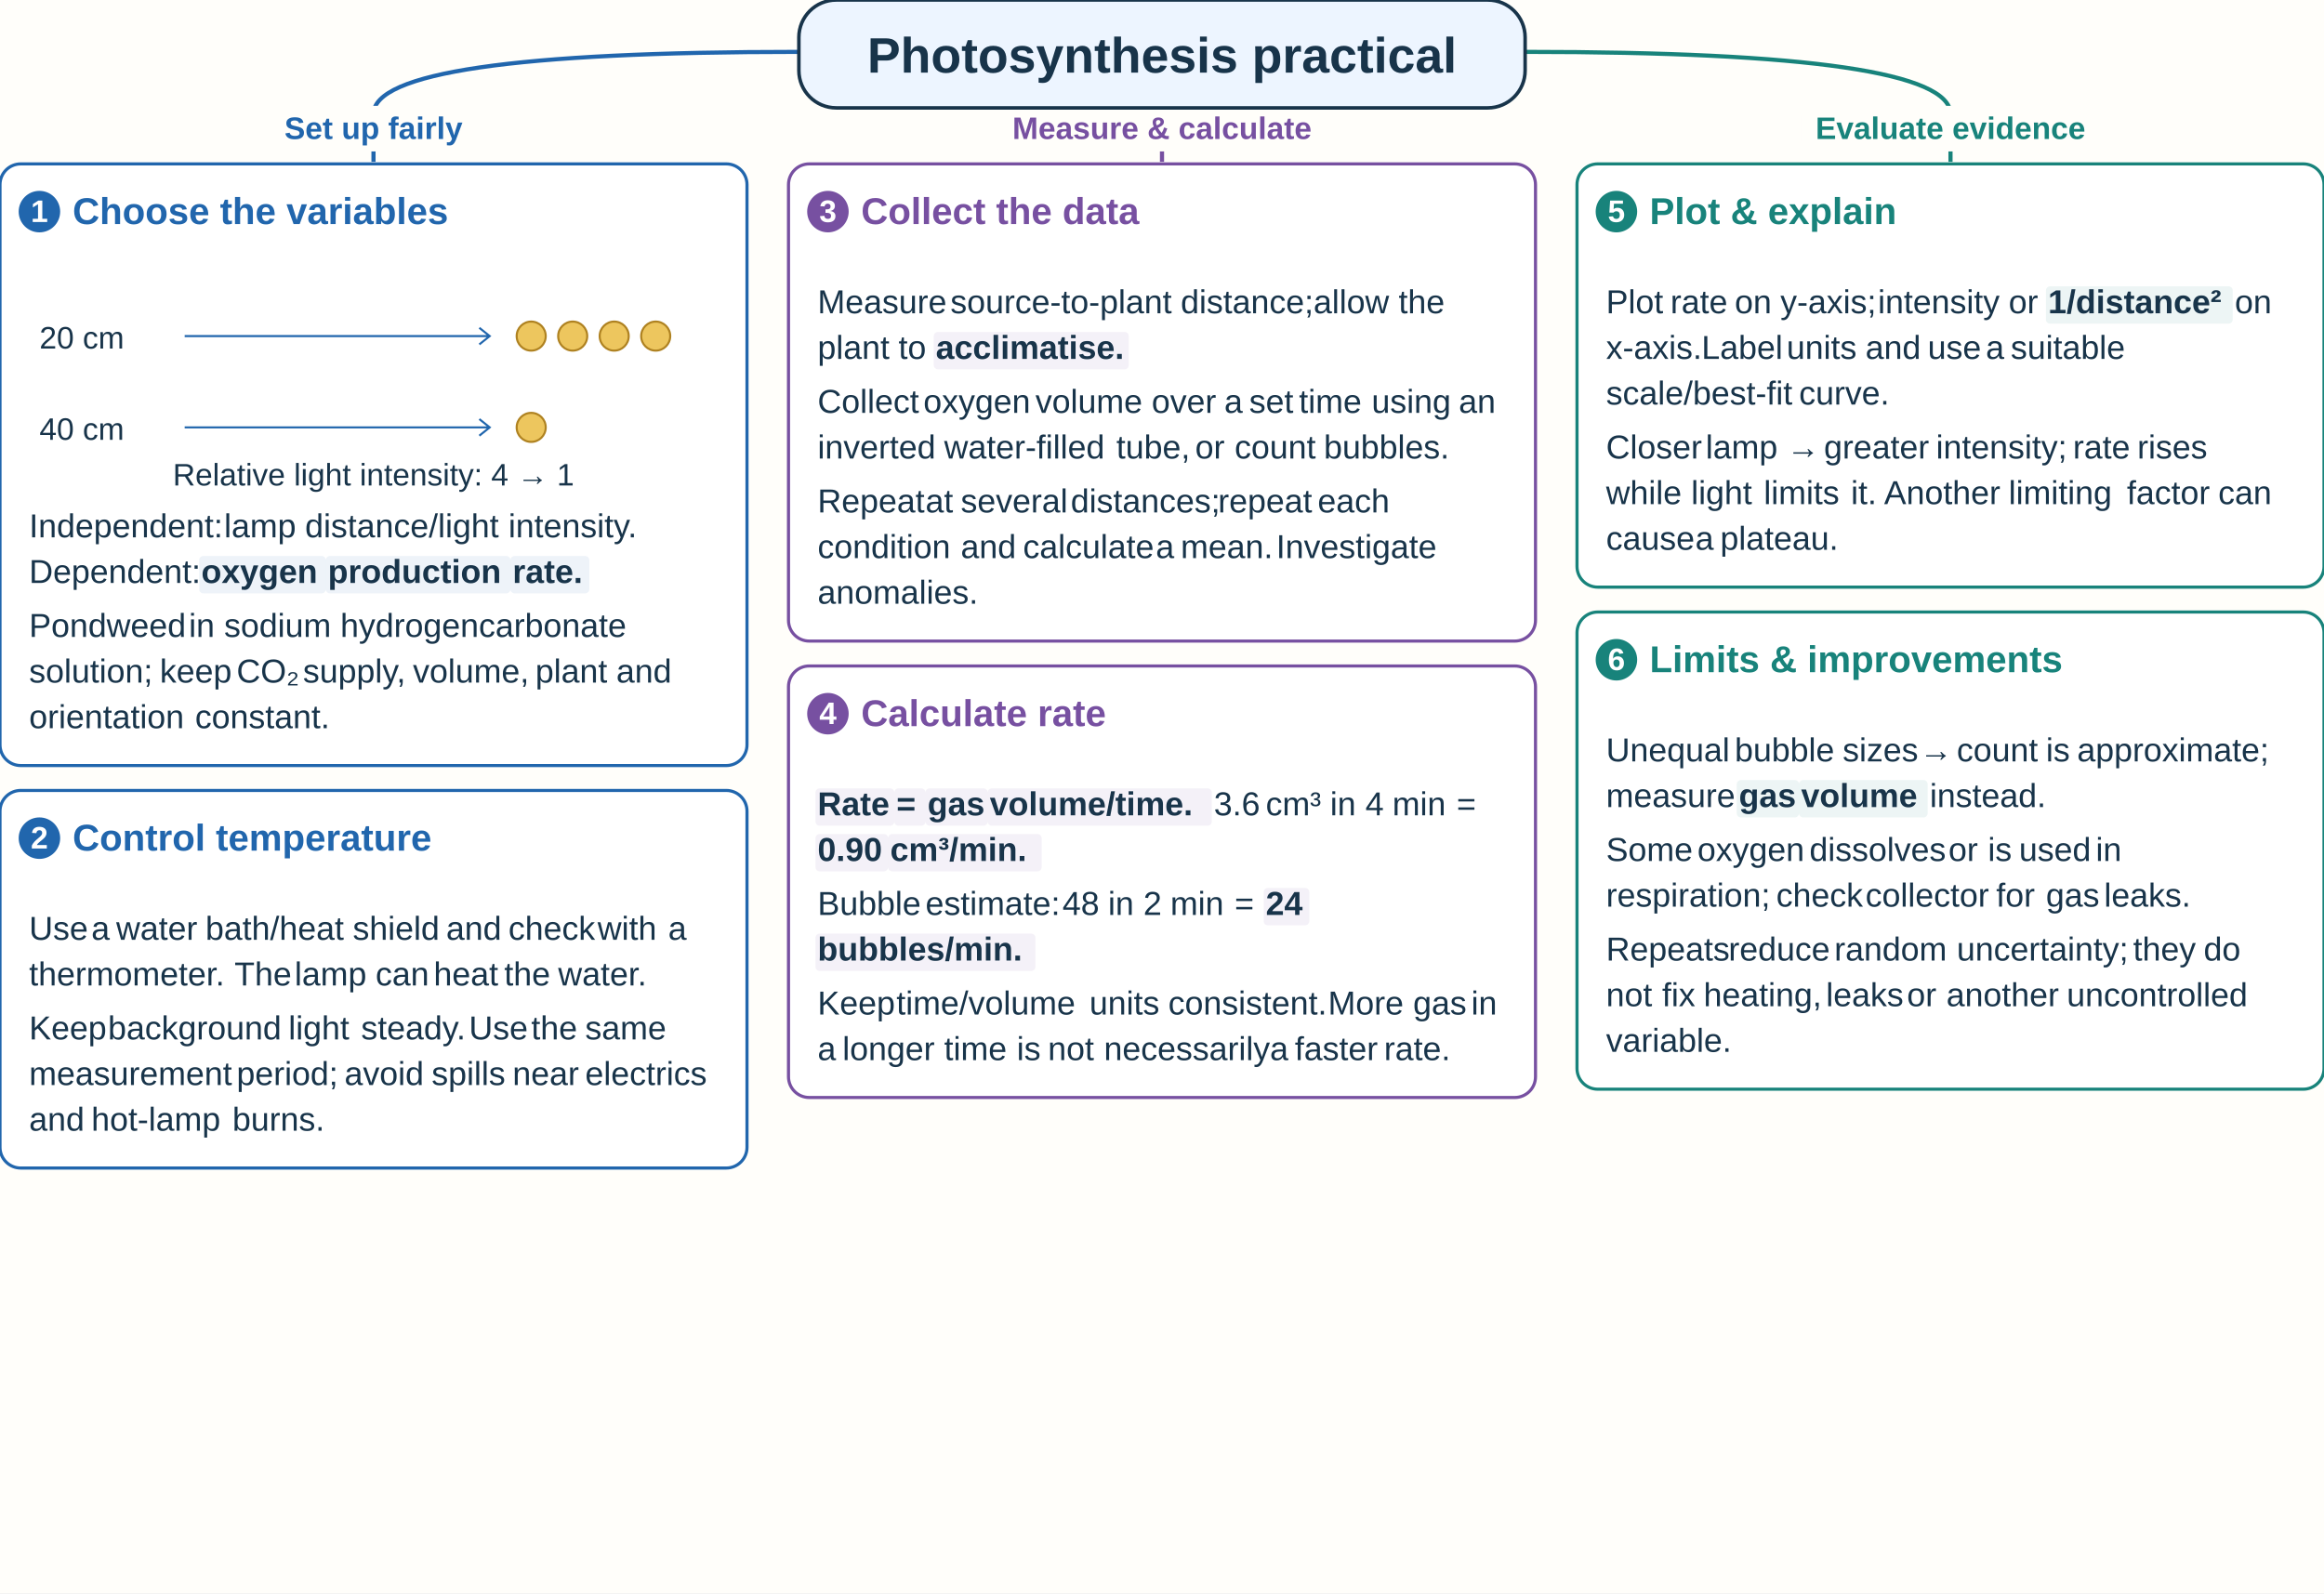
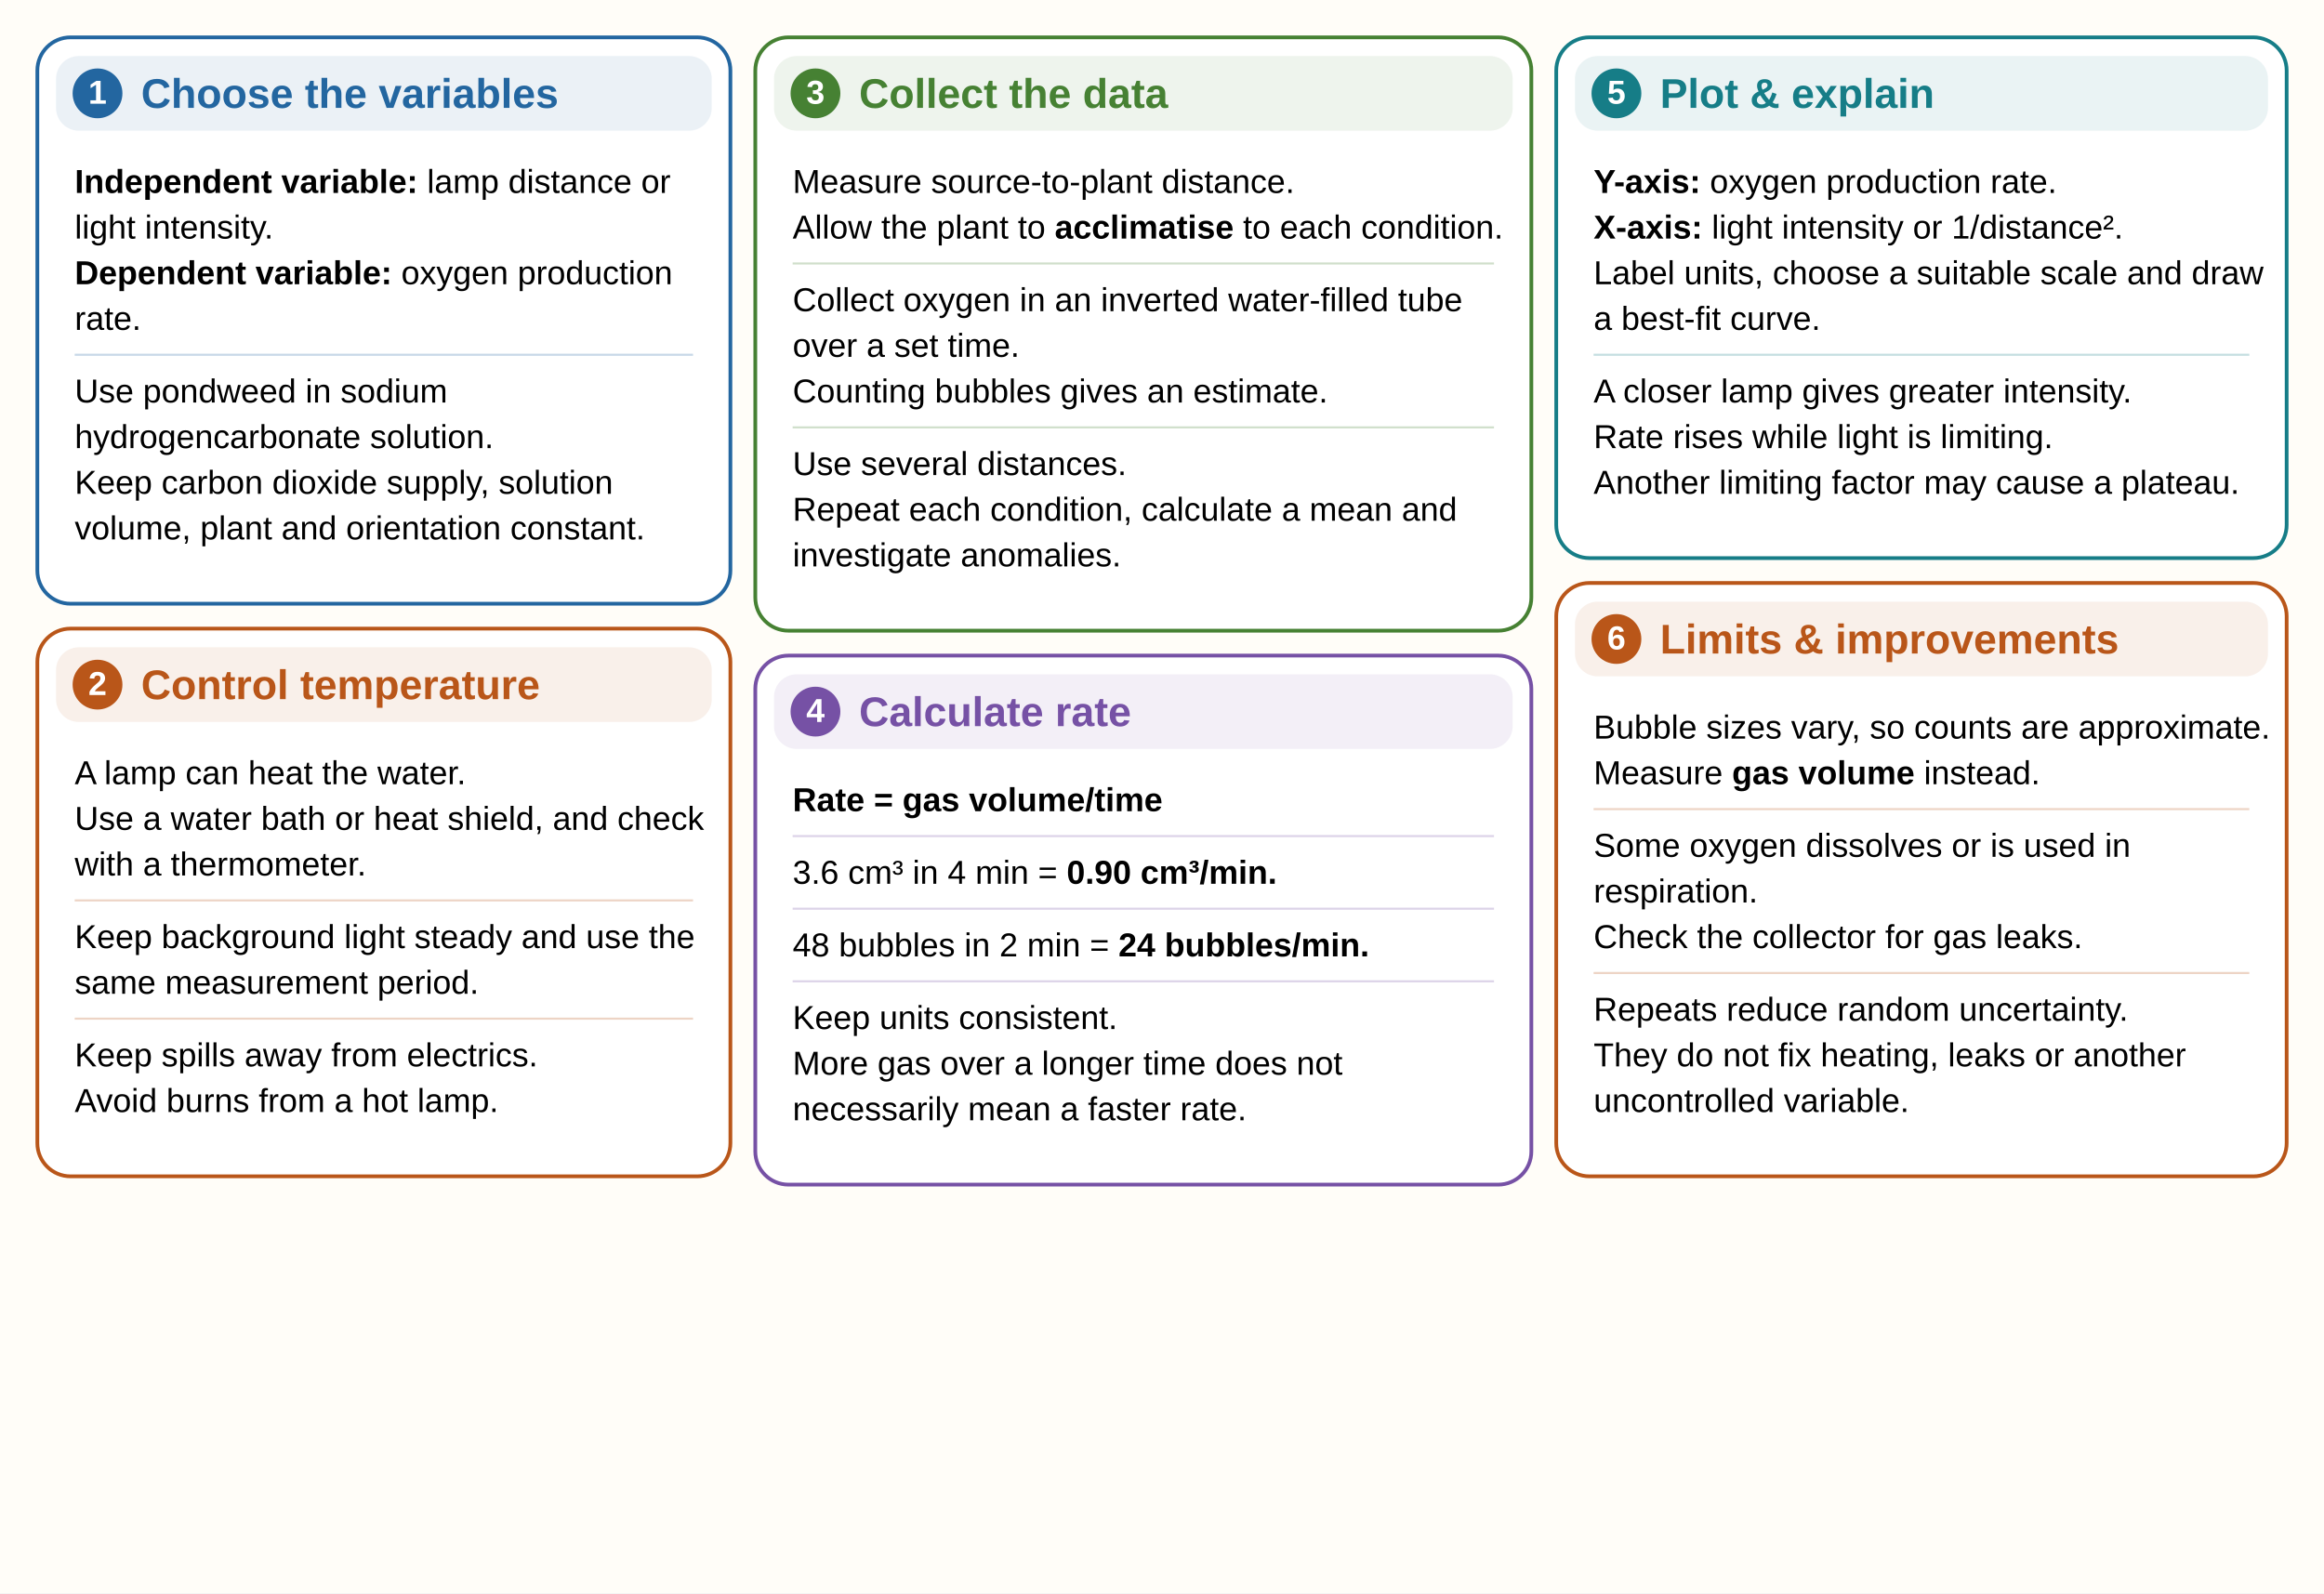
- <svg xmlns="http://www.w3.org/2000/svg" width="2400" height="1645.714" viewBox="0 0 1120 768" role="img" aria-labelledby="title description" data-print-width-mm="277" data-body-size="16">
+ <svg xmlns="http://www.w3.org/2000/svg" width="2400" height="1645.714" viewBox="0 0 1120 768" role="img" aria-labelledby="map-title map-description" data-print-width-mm="277" font-family="Segoe UI,Arial,sans-serif">
  <defs>
-     <radialGradient id="animalFill">
-       <stop stop-color="#fff5de" />
-       <stop offset="1" stop-color="#dceafd" />
-     </radialGradient>
-     <radialGradient id="nucleusFill">
-       <stop stop-color="#ddc7f4" />
-       <stop offset="1" stop-color="#9b79c2" />
-     </radialGradient>
-     <linearGradient id="leafFill" x2="0" y2="1">
-       <stop stop-color="#edf7b8" />
-       <stop offset="1" stop-color="#bfd882" />
-     </linearGradient>
+     <marker id="arrow-2366a0" viewBox="0 0 10 10" refX="9" refY="5" markerWidth="4" markerHeight="4" orient="auto-start-reverse">
+       <path d="M1 1L9 5L1 9" fill="none" stroke="#2366a0" stroke-width="2" stroke-linejoin="round" />
+     </marker>
+     <marker id="arrow-b95619" viewBox="0 0 10 10" refX="9" refY="5" markerWidth="4" markerHeight="4" orient="auto-start-reverse">
+       <path d="M1 1L9 5L1 9" fill="none" stroke="#b95619" stroke-width="2" stroke-linejoin="round" />
+     </marker>
+     <marker id="arrow-468133" viewBox="0 0 10 10" refX="9" refY="5" markerWidth="4" markerHeight="4" orient="auto-start-reverse">
+       <path d="M1 1L9 5L1 9" fill="none" stroke="#468133" stroke-width="2" stroke-linejoin="round" />
+     </marker>
+     <marker id="arrow-7651a5" viewBox="0 0 10 10" refX="9" refY="5" markerWidth="4" markerHeight="4" orient="auto-start-reverse">
+       <path d="M1 1L9 5L1 9" fill="none" stroke="#7651a5" stroke-width="2" stroke-linejoin="round" />
+     </marker>
+     <marker id="arrow-167d87" viewBox="0 0 10 10" refX="9" refY="5" markerWidth="4" markerHeight="4" orient="auto-start-reverse">
+       <path d="M1 1L9 5L1 9" fill="none" stroke="#167d87" stroke-width="2" stroke-linejoin="round" />
+     </marker>
+     <marker id="arrow-b95619" viewBox="0 0 10 10" refX="9" refY="5" markerWidth="4" markerHeight="4" orient="auto-start-reverse">
+       <path d="M1 1L9 5L1 9" fill="none" stroke="#b95619" stroke-width="2" stroke-linejoin="round" />
+     </marker>
  </defs>
-   <rect width="1120" height="768" fill="#fffefa" />
-   <g font-family="Segoe UI, Arial, sans-serif" fill="#18344a">
-     <path class="relationship-path" d="M385.0 25Q180.0 25 180.0 55V78" stroke="#2166ad" stroke-width="2" fill="none" />
-     <rect x="128.0" y="51" width="104.0" height="22" rx="5" fill="#fffefa" />
-     <text class="diagram-label" x="180.00" y="67.00" font-size="15" fill="#2166ad" font-weight="700" text-anchor="middle">Set up fairly</text>
-     <g class="map-section" id="section-1" data-source-panel="0" data-bounds="0,0,360,290" transform="translate(0 79)">
-       <rect width="360" height="290" rx="10" fill="white" stroke="#2166ad" stroke-width="1.5" />
-       <g class="section-heading">
-         <circle cx="19" cy="23" r="10" fill="#2166ad" />
-         <text class="" x="19.00" y="28.00" font-size="15" fill="white" font-weight="700" text-anchor="middle">1</text>
-         <text class="" x="35.00" y="29.00" font-size="18" fill="#2166ad" font-weight="700" text-anchor="start">Choose the variables</text>
-       </g>
-       <g class="section-body">
-         <g class="concept-illustration" transform="translate(14 59)">
-           <text class="diagram-label" x="5.00" y="30.00" font-size="15" fill="#18344a" font-weight="400" text-anchor="start">20 cm</text>
-           <circle cx="242" cy="24" r="7" fill="#edc65e" stroke="#af8221" />
-           <circle cx="262" cy="24" r="7" fill="#edc65e" stroke="#af8221" />
-           <circle cx="282" cy="24" r="7" fill="#edc65e" stroke="#af8221" />
-           <circle cx="302" cy="24" r="7" fill="#edc65e" stroke="#af8221" />
-           <path d="M75 24H222m-5-4 5 4-5 4" fill="none" stroke="#2166ad" />
-           <text class="diagram-label" x="5.00" y="74.00" font-size="15" fill="#18344a" font-weight="400" text-anchor="start">40 cm</text>
-           <circle cx="242" cy="68" r="7" fill="#edc65e" stroke="#af8221" />
-           <path d="M75 68H222m-5-4 5 4-5 4" fill="none" stroke="#2166ad" />
-           <text class="diagram-label" x="166.00" y="96.00" font-size="15" fill="#18344a" font-weight="400" text-anchor="middle">Relative light intensity: 4 → 1</text>
-         </g>
-         <text class="body-text" x="14.00" y="180.00" font-size="16" fill="#18344a" font-weight="400" text-anchor="start">Independent:</text>
-         <text class="body-text" x="108.00" y="180.00" font-size="16" fill="#18344a" font-weight="400" text-anchor="start">lamp</text>
-         <text class="body-text" x="147.00" y="180.00" font-size="16" fill="#18344a" font-weight="400" text-anchor="start">distance/light</text>
-         <text class="body-text" x="245.00" y="180.00" font-size="16" fill="#18344a" font-weight="400" text-anchor="start">intensity.</text>
-         <text class="body-text" x="14.00" y="202.00" font-size="16" fill="#18344a" font-weight="400" text-anchor="start">Dependent:</text>
-         <rect x="96.00" y="189.00" width="61.00" height="18" rx="2" fill="#2166ad" opacity=".08" />
-         <text class="body-text" x="97.00" y="202.00" font-size="16" fill="#18344a" font-weight="700" text-anchor="start">oxygen</text>
-         <rect x="157.00" y="189.00" width="89.00" height="18" rx="2" fill="#2166ad" opacity=".08" />
-         <text class="body-text" x="158.00" y="202.00" font-size="16" fill="#18344a" font-weight="700" text-anchor="start">production</text>
-         <rect x="246.00" y="189.00" width="38.00" height="18" rx="2" fill="#2166ad" opacity=".08" />
-         <text class="body-text" x="247.00" y="202.00" font-size="16" fill="#18344a" font-weight="700" text-anchor="start">rate.</text>
-         <text class="body-text" x="14.00" y="228.00" font-size="16" fill="#18344a" font-weight="400" text-anchor="start">Pondweed</text>
-         <text class="body-text" x="91.00" y="228.00" font-size="16" fill="#18344a" font-weight="400" text-anchor="start">in</text>
-         <text class="body-text" x="108.00" y="228.00" font-size="16" fill="#18344a" font-weight="400" text-anchor="start">sodium</text>
-         <text class="body-text" x="164.00" y="228.00" font-size="16" fill="#18344a" font-weight="400" text-anchor="start">hydrogencarbonate</text>
-         <text class="body-text" x="14.00" y="250.00" font-size="16" fill="#18344a" font-weight="400" text-anchor="start">solution;</text>
-         <text class="body-text" x="77.00" y="250.00" font-size="16" fill="#18344a" font-weight="400" text-anchor="start">keep</text>
-         <text class="body-text" x="114.00" y="250.00" font-size="16" fill="#18344a" font-weight="400" text-anchor="start">CO₂</text>
-         <text class="body-text" x="146.00" y="250.00" font-size="16" fill="#18344a" font-weight="400" text-anchor="start">supply,</text>
-         <text class="body-text" x="198.98" y="250.00" font-size="16" fill="#18344a" font-weight="400" text-anchor="start">volume,</text>
-         <text class="body-text" x="257.98" y="250.00" font-size="16" fill="#18344a" font-weight="400" text-anchor="start">plant</text>
-         <text class="body-text" x="296.98" y="250.00" font-size="16" fill="#18344a" font-weight="400" text-anchor="start">and</text>
-         <text class="body-text" x="14.00" y="272.00" font-size="16" fill="#18344a" font-weight="400" text-anchor="start">orientation</text>
-         <text class="body-text" x="94.00" y="272.00" font-size="16" fill="#18344a" font-weight="400" text-anchor="start">constant.</text>
-       </g>
+   <rect width="1120" height="768" fill="#fffdf8" />
+   <g class="map-section" id="section-1" data-source-panel="0" data-bounds="0,0,334,273" transform="translate(18 18)">
+     <rect width="334" height="273" rx="16" fill="white" stroke="#2366a0" stroke-width="1.8" />
+     <g class="section-heading">
+       <rect x="9" y="9" width="316" height="36" rx="11" fill="#2366a0" opacity=".09" />
+       <circle cx="29" cy="27" r="12" fill="#2366a0" />
+       <text class="diagram-label" x="29" y="32" font-size="16" fill="white" font-weight="700" text-anchor="middle">1</text>
+       <text class="panel-title" x="50" y="34" font-size="20" fill="#2366a0" font-weight="700" text-anchor="start">Choose the variables</text>
    </g>
-     <g class="map-section" id="section-2" data-source-panel="1" data-bounds="0,0,360,182" transform="translate(0 381)">
-       <rect width="360" height="182" rx="10" fill="white" stroke="#2166ad" stroke-width="1.5" />
-       <g class="section-heading">
-         <circle cx="19" cy="23" r="10" fill="#2166ad" />
-         <text class="" x="19.00" y="28.00" font-size="15" fill="white" font-weight="700" text-anchor="middle">2</text>
-         <text class="" x="35.00" y="29.00" font-size="18" fill="#2166ad" font-weight="700" text-anchor="start">Control temperature</text>
-       </g>
-       <g class="section-body">
-         <text class="body-text" x="14.00" y="72.00" font-size="16" fill="#18344a" font-weight="400" text-anchor="start">Use</text>
-         <text class="body-text" x="44.00" y="72.00" font-size="16" fill="#18344a" font-weight="400" text-anchor="start">a</text>
-         <text class="body-text" x="56.00" y="72.00" font-size="16" fill="#18344a" font-weight="400" text-anchor="start">water</text>
-         <text class="body-text" x="99.00" y="72.00" font-size="16" fill="#18344a" font-weight="400" text-anchor="start">bath/heat</text>
-         <text class="body-text" x="170.00" y="72.00" font-size="16" fill="#18344a" font-weight="400" text-anchor="start">shield</text>
-         <text class="body-text" x="215.00" y="72.00" font-size="16" fill="#18344a" font-weight="400" text-anchor="start">and</text>
-         <text class="body-text" x="245.00" y="72.00" font-size="16" fill="#18344a" font-weight="400" text-anchor="start">check</text>
-         <text class="body-text" x="288.00" y="72.00" font-size="16" fill="#18344a" font-weight="400" text-anchor="start">with</text>
-         <text class="body-text" x="322.00" y="72.00" font-size="16" fill="#18344a" font-weight="400" text-anchor="start">a</text>
-         <text class="body-text" x="14.00" y="94.00" font-size="16" fill="#18344a" font-weight="400" text-anchor="start">thermometer.</text>
-         <text class="body-text" x="112.98" y="94.00" font-size="16" fill="#18344a" font-weight="400" text-anchor="start">The</text>
-         <text class="body-text" x="141.98" y="94.00" font-size="16" fill="#18344a" font-weight="400" text-anchor="start">lamp</text>
-         <text class="body-text" x="180.98" y="94.00" font-size="16" fill="#18344a" font-weight="400" text-anchor="start">can</text>
-         <text class="body-text" x="208.98" y="94.00" font-size="16" fill="#18344a" font-weight="400" text-anchor="start">heat</text>
-         <text class="body-text" x="242.98" y="94.00" font-size="16" fill="#18344a" font-weight="400" text-anchor="start">the</text>
-         <text class="body-text" x="268.98" y="94.00" font-size="16" fill="#18344a" font-weight="400" text-anchor="start">water.</text>
-         <text class="body-text" x="14.00" y="120.00" font-size="16" fill="#18344a" font-weight="400" text-anchor="start">Keep</text>
-         <text class="body-text" x="52.00" y="120.00" font-size="16" fill="#18344a" font-weight="400" text-anchor="start">background</text>
-         <text class="body-text" x="139.00" y="120.00" font-size="16" fill="#18344a" font-weight="400" text-anchor="start">light</text>
-         <text class="body-text" x="174.00" y="120.00" font-size="16" fill="#18344a" font-weight="400" text-anchor="start">steady.</text>
-         <text class="body-text" x="225.98" y="120.00" font-size="16" fill="#18344a" font-weight="400" text-anchor="start">Use</text>
-         <text class="body-text" x="255.98" y="120.00" font-size="16" fill="#18344a" font-weight="400" text-anchor="start">the</text>
-         <text class="body-text" x="281.98" y="120.00" font-size="16" fill="#18344a" font-weight="400" text-anchor="start">same</text>
-         <text class="body-text" x="14.00" y="142.00" font-size="16" fill="#18344a" font-weight="400" text-anchor="start">measurement</text>
-         <text class="body-text" x="114.00" y="142.00" font-size="16" fill="#18344a" font-weight="400" text-anchor="start">period;</text>
-         <text class="body-text" x="166.00" y="142.00" font-size="16" fill="#18344a" font-weight="400" text-anchor="start">avoid</text>
-         <text class="body-text" x="208.00" y="142.00" font-size="16" fill="#18344a" font-weight="400" text-anchor="start">spills</text>
-         <text class="body-text" x="247.00" y="142.00" font-size="16" fill="#18344a" font-weight="400" text-anchor="start">near</text>
-         <text class="body-text" x="282.00" y="142.00" font-size="16" fill="#18344a" font-weight="400" text-anchor="start">electrics</text>
-         <text class="body-text" x="14.00" y="164.00" font-size="16" fill="#18344a" font-weight="400" text-anchor="start">and</text>
-         <text class="body-text" x="44.00" y="164.00" font-size="16" fill="#18344a" font-weight="400" text-anchor="start">hot-lamp</text>
-         <text class="body-text" x="111.98" y="164.00" font-size="16" fill="#18344a" font-weight="400" text-anchor="start">burns.</text>
-       </g>
+     <g class="section-body">
+       <text class="body-text" x="18" y="75" font-size="16" fill="#000000" font-weight="400" text-anchor="start">
+         <tspan font-weight="700">Independent</tspan>
+         <tspan font-weight="700">variable:</tspan> lamp distance or</text>
+       <text class="body-text" x="18" y="97" font-size="16" fill="#000000" font-weight="400" text-anchor="start">light intensity.</text>
+       <text class="body-text" x="18" y="119" font-size="16" fill="#000000" font-weight="400" text-anchor="start">
+         <tspan font-weight="700">Dependent</tspan>
+         <tspan font-weight="700">variable:</tspan> oxygen production</text>
+       <text class="body-text" x="18" y="141" font-size="16" fill="#000000" font-weight="400" text-anchor="start">rate.</text>
+       <path class="section-divider" d="M18 153H316" stroke="#2366a0" stroke-opacity=".25" stroke-width="1" fill="none" />
+       <text class="body-text" x="18" y="176" font-size="16" fill="#000000" font-weight="400" text-anchor="start">Use pondweed in sodium</text>
+       <text class="body-text" x="18" y="198" font-size="16" fill="#000000" font-weight="400" text-anchor="start">hydrogencarbonate solution.</text>
+       <text class="body-text" x="18" y="220" font-size="16" fill="#000000" font-weight="400" text-anchor="start">Keep carbon dioxide supply, solution</text>
+       <text class="body-text" x="18" y="242" font-size="16" fill="#000000" font-weight="400" text-anchor="start">volume, plant and orientation constant.</text>
    </g>
-     <path class="relationship-path" d="M560 52Q560.0 55 560.0 55V78" stroke="#7750a1" stroke-width="2" fill="none" />
-     <rect x="479.0" y="51" width="162.0" height="22" rx="5" fill="#fffefa" />
-     <text class="diagram-label" x="560.00" y="67.00" font-size="15" fill="#7750a1" font-weight="700" text-anchor="middle">Measure &amp; calculate</text>
-     <g class="map-section" id="section-3" data-source-panel="2" data-bounds="0,0,360,230" transform="translate(380 79)">
-       <rect width="360" height="230" rx="10" fill="white" stroke="#7750a1" stroke-width="1.5" />
-       <g class="section-heading">
-         <circle cx="19" cy="23" r="10" fill="#7750a1" />
-         <text class="" x="19.00" y="28.00" font-size="15" fill="white" font-weight="700" text-anchor="middle">3</text>
-         <text class="" x="35.00" y="29.00" font-size="18" fill="#7750a1" font-weight="700" text-anchor="start">Collect the data</text>
-       </g>
-       <g class="section-body">
-         <text class="body-text" x="14.00" y="72.00" font-size="16" fill="#18344a" font-weight="400" text-anchor="start">Measure</text>
-         <text class="body-text" x="78.00" y="72.00" font-size="16" fill="#18344a" font-weight="400" text-anchor="start">source-to-plant</text>
-         <text class="body-text" x="189.00" y="72.00" font-size="16" fill="#18344a" font-weight="400" text-anchor="start">distance;</text>
-         <text class="body-text" x="253.00" y="72.00" font-size="16" fill="#18344a" font-weight="400" text-anchor="start">allow</text>
-         <text class="body-text" x="294.00" y="72.00" font-size="16" fill="#18344a" font-weight="400" text-anchor="start">the</text>
-         <text class="body-text" x="14.00" y="94.00" font-size="16" fill="#18344a" font-weight="400" text-anchor="start">plant</text>
-         <text class="body-text" x="53.00" y="94.00" font-size="16" fill="#18344a" font-weight="400" text-anchor="start">to</text>
-         <rect x="70.00" y="81.00" width="94.00" height="18" rx="2" fill="#7750a1" opacity=".08" />
-         <text class="body-text" x="71.00" y="94.00" font-size="16" fill="#18344a" font-weight="700" text-anchor="start">acclimatise.</text>
-         <text class="body-text" x="14.00" y="120.00" font-size="16" fill="#18344a" font-weight="400" text-anchor="start">Collect</text>
-         <text class="body-text" x="65.00" y="120.00" font-size="16" fill="#18344a" font-weight="400" text-anchor="start">oxygen</text>
-         <text class="body-text" x="119.00" y="120.00" font-size="16" fill="#18344a" font-weight="400" text-anchor="start">volume</text>
-         <text class="body-text" x="175.00" y="120.00" font-size="16" fill="#18344a" font-weight="400" text-anchor="start">over</text>
-         <text class="body-text" x="210.00" y="120.00" font-size="16" fill="#18344a" font-weight="400" text-anchor="start">a</text>
-         <text class="body-text" x="222.00" y="120.00" font-size="16" fill="#18344a" font-weight="400" text-anchor="start">set</text>
-         <text class="body-text" x="246.00" y="120.00" font-size="16" fill="#18344a" font-weight="400" text-anchor="start">time</text>
-         <text class="body-text" x="281.00" y="120.00" font-size="16" fill="#18344a" font-weight="400" text-anchor="start">using</text>
-         <text class="body-text" x="323.00" y="120.00" font-size="16" fill="#18344a" font-weight="400" text-anchor="start">an</text>
-         <text class="body-text" x="14.00" y="142.00" font-size="16" fill="#18344a" font-weight="400" text-anchor="start">inverted</text>
-         <text class="body-text" x="75.00" y="142.00" font-size="16" fill="#18344a" font-weight="400" text-anchor="start">water-filled</text>
-         <text class="body-text" x="157.98" y="142.00" font-size="16" fill="#18344a" font-weight="400" text-anchor="start">tube,</text>
-         <text class="body-text" x="195.98" y="142.00" font-size="16" fill="#18344a" font-weight="400" text-anchor="start">or</text>
-         <text class="body-text" x="214.98" y="142.00" font-size="16" fill="#18344a" font-weight="400" text-anchor="start">count</text>
-         <text class="body-text" x="257.98" y="142.00" font-size="16" fill="#18344a" font-weight="400" text-anchor="start">bubbles.</text>
-         <text class="body-text" x="14.00" y="168.00" font-size="16" fill="#18344a" font-weight="400" text-anchor="start">Repeat</text>
-         <text class="body-text" x="66.00" y="168.00" font-size="16" fill="#18344a" font-weight="400" text-anchor="start">at</text>
-         <text class="body-text" x="83.00" y="168.00" font-size="16" fill="#18344a" font-weight="400" text-anchor="start">several</text>
-         <text class="body-text" x="136.00" y="168.00" font-size="16" fill="#18344a" font-weight="400" text-anchor="start">distances;</text>
-         <text class="body-text" x="207.00" y="168.00" font-size="16" fill="#18344a" font-weight="400" text-anchor="start">repeat</text>
-         <text class="body-text" x="255.00" y="168.00" font-size="16" fill="#18344a" font-weight="400" text-anchor="start">each</text>
-         <text class="body-text" x="14.00" y="190.00" font-size="16" fill="#18344a" font-weight="400" text-anchor="start">condition</text>
-         <text class="body-text" x="83.00" y="190.00" font-size="16" fill="#18344a" font-weight="400" text-anchor="start">and</text>
-         <text class="body-text" x="113.00" y="190.00" font-size="16" fill="#18344a" font-weight="400" text-anchor="start">calculate</text>
-         <text class="body-text" x="177.00" y="190.00" font-size="16" fill="#18344a" font-weight="400" text-anchor="start">a</text>
-         <text class="body-text" x="189.00" y="190.00" font-size="16" fill="#18344a" font-weight="400" text-anchor="start">mean.</text>
-         <text class="body-text" x="235.00" y="190.00" font-size="16" fill="#18344a" font-weight="400" text-anchor="start">Investigate</text>
-         <text class="body-text" x="14.00" y="212.00" font-size="16" fill="#18344a" font-weight="400" text-anchor="start">anomalies.</text>
-       </g>
+   </g>
+   <g class="map-section" id="section-2" data-source-panel="1" data-bounds="0,0,334,264" transform="translate(18 303)">
+     <rect width="334" height="264" rx="16" fill="white" stroke="#b95619" stroke-width="1.8" />
+     <g class="section-heading">
+       <rect x="9" y="9" width="316" height="36" rx="11" fill="#b95619" opacity=".09" />
+       <circle cx="29" cy="27" r="12" fill="#b95619" />
+       <text class="diagram-label" x="29" y="32" font-size="16" fill="white" font-weight="700" text-anchor="middle">2</text>
+       <text class="panel-title" x="50" y="34" font-size="20" fill="#b95619" font-weight="700" text-anchor="start">Control temperature</text>
    </g>
-     <g class="map-section" id="section-4" data-source-panel="3" data-bounds="0,0,360,208" transform="translate(380 321)">
-       <rect width="360" height="208" rx="10" fill="white" stroke="#7750a1" stroke-width="1.5" />
-       <g class="section-heading">
-         <circle cx="19" cy="23" r="10" fill="#7750a1" />
-         <text class="" x="19.00" y="28.00" font-size="15" fill="white" font-weight="700" text-anchor="middle">4</text>
-         <text class="" x="35.00" y="29.00" font-size="18" fill="#7750a1" font-weight="700" text-anchor="start">Calculate rate</text>
-       </g>
-       <g class="section-body">
-         <rect x="13.00" y="59.00" width="38.00" height="18" rx="2" fill="#7750a1" opacity=".08" />
-         <text class="body-text" x="14.00" y="72.00" font-size="16" fill="#18344a" font-weight="700" text-anchor="start">Rate</text>
-         <rect x="51.00" y="59.00" width="15.00" height="18" rx="2" fill="#7750a1" opacity=".08" />
-         <text class="body-text" x="52.00" y="72.00" font-size="16" fill="#18344a" font-weight="700" text-anchor="start">=</text>
-         <rect x="66.00" y="59.00" width="30.00" height="18" rx="2" fill="#7750a1" opacity=".08" />
-         <text class="body-text" x="67.00" y="72.00" font-size="16" fill="#18344a" font-weight="700" text-anchor="start">gas</text>
-         <rect x="96.00" y="59.00" width="108.00" height="18" rx="2" fill="#7750a1" opacity=".08" />
-         <text class="body-text" x="97.00" y="72.00" font-size="16" fill="#18344a" font-weight="700" text-anchor="start">volume/time.</text>
-         <text class="body-text" x="205.00" y="72.00" font-size="16" fill="#18344a" font-weight="400" text-anchor="start">3.6</text>
-         <text class="body-text" x="230.00" y="72.00" font-size="16" fill="#18344a" font-weight="400" text-anchor="start">cm³</text>
-         <text class="body-text" x="261.00" y="72.00" font-size="16" fill="#18344a" font-weight="400" text-anchor="start">in</text>
-         <text class="body-text" x="278.00" y="72.00" font-size="16" fill="#18344a" font-weight="400" text-anchor="start">4</text>
-         <text class="body-text" x="291.00" y="72.00" font-size="16" fill="#18344a" font-weight="400" text-anchor="start">min</text>
-         <text class="body-text" x="322.00" y="72.00" font-size="16" fill="#18344a" font-weight="400" text-anchor="start">=</text>
-         <rect x="13.00" y="81.00" width="35.00" height="18" rx="2" fill="#7750a1" opacity=".08" />
-         <text class="body-text" x="14.00" y="94.00" font-size="16" fill="#18344a" font-weight="700" text-anchor="start">0.90</text>
-         <rect x="48.00" y="81.00" width="74.00" height="18" rx="2" fill="#7750a1" opacity=".08" />
-         <text class="body-text" x="49.00" y="94.00" font-size="16" fill="#18344a" font-weight="700" text-anchor="start">cm³/min.</text>
-         <text class="body-text" x="14.00" y="120.00" font-size="16" fill="#18344a" font-weight="400" text-anchor="start">Bubble</text>
-         <text class="body-text" x="66.00" y="120.00" font-size="16" fill="#18344a" font-weight="400" text-anchor="start">estimate:</text>
-         <text class="body-text" x="132.00" y="120.00" font-size="16" fill="#18344a" font-weight="400" text-anchor="start">48</text>
-         <text class="body-text" x="154.00" y="120.00" font-size="16" fill="#18344a" font-weight="400" text-anchor="start">in</text>
-         <text class="body-text" x="171.00" y="120.00" font-size="16" fill="#18344a" font-weight="400" text-anchor="start">2</text>
-         <text class="body-text" x="184.00" y="120.00" font-size="16" fill="#18344a" font-weight="400" text-anchor="start">min</text>
-         <text class="body-text" x="215.00" y="120.00" font-size="16" fill="#18344a" font-weight="400" text-anchor="start">=</text>
-         <rect x="229.00" y="107.00" width="22.00" height="18" rx="2" fill="#7750a1" opacity=".08" />
-         <text class="body-text" x="230.00" y="120.00" font-size="16" fill="#18344a" font-weight="700" text-anchor="start">24</text>
-         <rect x="13.00" y="129.00" width="106.00" height="18" rx="2" fill="#7750a1" opacity=".08" />
-         <text class="body-text" x="14.00" y="142.00" font-size="16" fill="#18344a" font-weight="700" text-anchor="start">bubbles/min.</text>
-         <text class="body-text" x="14.00" y="168.00" font-size="16" fill="#18344a" font-weight="400" text-anchor="start">Keep</text>
-         <text class="body-text" x="52.00" y="168.00" font-size="16" fill="#18344a" font-weight="400" text-anchor="start">time/volume</text>
-         <text class="body-text" x="145.00" y="168.00" font-size="16" fill="#18344a" font-weight="400" text-anchor="start">units</text>
-         <text class="body-text" x="183.00" y="168.00" font-size="16" fill="#18344a" font-weight="400" text-anchor="start">consistent.</text>
-         <text class="body-text" x="260.00" y="168.00" font-size="16" fill="#18344a" font-weight="400" text-anchor="start">More</text>
-         <text class="body-text" x="301.00" y="168.00" font-size="16" fill="#18344a" font-weight="400" text-anchor="start">gas</text>
-         <text class="body-text" x="329.00" y="168.00" font-size="16" fill="#18344a" font-weight="400" text-anchor="start">in</text>
-         <text class="body-text" x="14.00" y="190.00" font-size="16" fill="#18344a" font-weight="400" text-anchor="start">a</text>
-         <text class="body-text" x="26.00" y="190.00" font-size="16" fill="#18344a" font-weight="400" text-anchor="start">longer</text>
-         <text class="body-text" x="75.00" y="190.00" font-size="16" fill="#18344a" font-weight="400" text-anchor="start">time</text>
-         <text class="body-text" x="110.00" y="190.00" font-size="16" fill="#18344a" font-weight="400" text-anchor="start">is</text>
-         <text class="body-text" x="125.00" y="190.00" font-size="16" fill="#18344a" font-weight="400" text-anchor="start">not</text>
-         <text class="body-text" x="152.00" y="190.00" font-size="16" fill="#18344a" font-weight="400" text-anchor="start">necessarily</text>
-         <text class="body-text" x="232.00" y="190.00" font-size="16" fill="#18344a" font-weight="400" text-anchor="start">a</text>
-         <text class="body-text" x="244.00" y="190.00" font-size="16" fill="#18344a" font-weight="400" text-anchor="start">faster</text>
-         <text class="body-text" x="287.00" y="190.00" font-size="16" fill="#18344a" font-weight="400" text-anchor="start">rate.</text>
-       </g>
+     <g class="section-body">
+       <text class="body-text" x="18" y="75" font-size="16" fill="#000000" font-weight="400" text-anchor="start">A lamp can heat the water.</text>
+       <text class="body-text" x="18" y="97" font-size="16" fill="#000000" font-weight="400" text-anchor="start">Use a water bath or heat shield, and check</text>
+       <text class="body-text" x="18" y="119" font-size="16" fill="#000000" font-weight="400" text-anchor="start">with a thermometer.</text>
+       <path class="section-divider" d="M18 131H316" stroke="#b95619" stroke-opacity=".25" stroke-width="1" fill="none" />
+       <text class="body-text" x="18" y="154" font-size="16" fill="#000000" font-weight="400" text-anchor="start">Keep background light steady and use the</text>
+       <text class="body-text" x="18" y="176" font-size="16" fill="#000000" font-weight="400" text-anchor="start">same measurement period.</text>
+       <path class="section-divider" d="M18 188H316" stroke="#b95619" stroke-opacity=".25" stroke-width="1" fill="none" />
+       <text class="body-text" x="18" y="211" font-size="16" fill="#000000" font-weight="400" text-anchor="start">Keep spills away from electrics.</text>
+       <text class="body-text" x="18" y="233" font-size="16" fill="#000000" font-weight="400" text-anchor="start">Avoid burns from a hot lamp.</text>
    </g>
-     <path class="relationship-path" d="M735.0 25Q940.0 25 940.0 55V78" stroke="#18837b" stroke-width="2" fill="none" />
-     <rect x="868.0" y="51" width="144.0" height="22" rx="5" fill="#fffefa" />
-     <text class="diagram-label" x="940.00" y="67.00" font-size="15" fill="#18837b" font-weight="700" text-anchor="middle">Evaluate evidence</text>
-     <g class="map-section" id="section-5" data-source-panel="4" data-bounds="0,0,360,204" transform="translate(760 79)">
-       <rect width="360" height="204" rx="10" fill="white" stroke="#18837b" stroke-width="1.5" />
-       <g class="section-heading">
-         <circle cx="19" cy="23" r="10" fill="#18837b" />
-         <text class="" x="19.00" y="28.00" font-size="15" fill="white" font-weight="700" text-anchor="middle">5</text>
-         <text class="" x="35.00" y="29.00" font-size="18" fill="#18837b" font-weight="700" text-anchor="start">Plot &amp; explain</text>
-       </g>
-       <g class="section-body">
-         <text class="body-text" x="14.00" y="72.00" font-size="16" fill="#18344a" font-weight="400" text-anchor="start">Plot</text>
-         <text class="body-text" x="45.00" y="72.00" font-size="16" fill="#18344a" font-weight="400" text-anchor="start">rate</text>
-         <text class="body-text" x="76.00" y="72.00" font-size="16" fill="#18344a" font-weight="400" text-anchor="start">on</text>
-         <text class="body-text" x="98.00" y="72.00" font-size="16" fill="#18344a" font-weight="400" text-anchor="start">y-axis;</text>
-         <text class="body-text" x="145.00" y="72.00" font-size="16" fill="#18344a" font-weight="400" text-anchor="start">intensity</text>
-         <text class="body-text" x="208.00" y="72.00" font-size="16" fill="#18344a" font-weight="400" text-anchor="start">or</text>
-         <rect x="226.00" y="59.00" width="90.00" height="18" rx="2" fill="#18837b" opacity=".08" />
-         <text class="body-text" x="227.00" y="72.00" font-size="16" fill="#18344a" font-weight="700" text-anchor="start">1/distance²</text>
-         <text class="body-text" x="317.00" y="72.00" font-size="16" fill="#18344a" font-weight="400" text-anchor="start">on</text>
-         <text class="body-text" x="14.00" y="94.00" font-size="16" fill="#18344a" font-weight="400" text-anchor="start">x-axis.</text>
-         <text class="body-text" x="60.00" y="94.00" font-size="16" fill="#18344a" font-weight="400" text-anchor="start">Label</text>
-         <text class="body-text" x="101.00" y="94.00" font-size="16" fill="#18344a" font-weight="400" text-anchor="start">units</text>
-         <text class="body-text" x="139.00" y="94.00" font-size="16" fill="#18344a" font-weight="400" text-anchor="start">and</text>
-         <text class="body-text" x="169.00" y="94.00" font-size="16" fill="#18344a" font-weight="400" text-anchor="start">use</text>
-         <text class="body-text" x="197.00" y="94.00" font-size="16" fill="#18344a" font-weight="400" text-anchor="start">a</text>
-         <text class="body-text" x="209.00" y="94.00" font-size="16" fill="#18344a" font-weight="400" text-anchor="start">suitable</text>
-         <text class="body-text" x="14.00" y="116.00" font-size="16" fill="#18344a" font-weight="400" text-anchor="start">scale/best-fit</text>
-         <text class="body-text" x="106.98" y="116.00" font-size="16" fill="#18344a" font-weight="400" text-anchor="start">curve.</text>
-         <text class="body-text" x="14.00" y="142.00" font-size="16" fill="#18344a" font-weight="400" text-anchor="start">Closer</text>
-         <text class="body-text" x="62.00" y="142.00" font-size="16" fill="#18344a" font-weight="400" text-anchor="start">lamp</text>
-         <text class="body-text" x="101.00" y="142.00" font-size="16" fill="#18344a" font-weight="400" text-anchor="start">→</text>
-         <text class="body-text" x="119.00" y="142.00" font-size="16" fill="#18344a" font-weight="400" text-anchor="start">greater</text>
-         <text class="body-text" x="173.00" y="142.00" font-size="16" fill="#18344a" font-weight="400" text-anchor="start">intensity;</text>
-         <text class="body-text" x="239.00" y="142.00" font-size="16" fill="#18344a" font-weight="400" text-anchor="start">rate</text>
-         <text class="body-text" x="270.00" y="142.00" font-size="16" fill="#18344a" font-weight="400" text-anchor="start">rises</text>
-         <text class="body-text" x="14.00" y="164.00" font-size="16" fill="#18344a" font-weight="400" text-anchor="start">while</text>
-         <text class="body-text" x="55.00" y="164.00" font-size="16" fill="#18344a" font-weight="400" text-anchor="start">light</text>
-         <text class="body-text" x="90.00" y="164.00" font-size="16" fill="#18344a" font-weight="400" text-anchor="start">limits</text>
-         <text class="body-text" x="132.00" y="164.00" font-size="16" fill="#18344a" font-weight="400" text-anchor="start">it.</text>
-         <text class="body-text" x="148.00" y="164.00" font-size="16" fill="#18344a" font-weight="400" text-anchor="start">Another</text>
-         <text class="body-text" x="208.00" y="164.00" font-size="16" fill="#18344a" font-weight="400" text-anchor="start">limiting</text>
-         <text class="body-text" x="265.00" y="164.00" font-size="16" fill="#18344a" font-weight="400" text-anchor="start">factor</text>
-         <text class="body-text" x="309.00" y="164.00" font-size="16" fill="#18344a" font-weight="400" text-anchor="start">can</text>
-         <text class="body-text" x="14.00" y="186.00" font-size="16" fill="#18344a" font-weight="400" text-anchor="start">cause</text>
-         <text class="body-text" x="57.00" y="186.00" font-size="16" fill="#18344a" font-weight="400" text-anchor="start">a</text>
-         <text class="body-text" x="69.00" y="186.00" font-size="16" fill="#18344a" font-weight="400" text-anchor="start">plateau.</text>
-       </g>
+   </g>
+   <g class="map-section" id="section-3" data-source-panel="2" data-bounds="0,0,374,286" transform="translate(364 18)">
+     <rect width="374" height="286" rx="16" fill="white" stroke="#468133" stroke-width="1.8" />
+     <g class="section-heading">
+       <rect x="9" y="9" width="356" height="36" rx="11" fill="#468133" opacity=".09" />
+       <circle cx="29" cy="27" r="12" fill="#468133" />
+       <text class="diagram-label" x="29" y="32" font-size="16" fill="white" font-weight="700" text-anchor="middle">3</text>
+       <text class="panel-title" x="50" y="34" font-size="20" fill="#468133" font-weight="700" text-anchor="start">Collect the data</text>
    </g>
-     <g class="map-section" id="section-6" data-source-panel="5" data-bounds="0,0,360,230" transform="translate(760 295)">
-       <rect width="360" height="230" rx="10" fill="white" stroke="#18837b" stroke-width="1.5" />
-       <g class="section-heading">
-         <circle cx="19" cy="23" r="10" fill="#18837b" />
-         <text class="" x="19.00" y="28.00" font-size="15" fill="white" font-weight="700" text-anchor="middle">6</text>
-         <text class="" x="35.00" y="29.00" font-size="18" fill="#18837b" font-weight="700" text-anchor="start">Limits &amp; improvements</text>
-       </g>
-       <g class="section-body">
-         <text class="body-text" x="14.00" y="72.00" font-size="16" fill="#18344a" font-weight="400" text-anchor="start">Unequal</text>
-         <text class="body-text" x="76.00" y="72.00" font-size="16" fill="#18344a" font-weight="400" text-anchor="start">bubble</text>
-         <text class="body-text" x="128.00" y="72.00" font-size="16" fill="#18344a" font-weight="400" text-anchor="start">sizes</text>
-         <text class="body-text" x="165.00" y="72.00" font-size="16" fill="#18344a" font-weight="400" text-anchor="start">→</text>
-         <text class="body-text" x="183.00" y="72.00" font-size="16" fill="#18344a" font-weight="400" text-anchor="start">count</text>
-         <text class="body-text" x="226.00" y="72.00" font-size="16" fill="#18344a" font-weight="400" text-anchor="start">is</text>
-         <text class="body-text" x="241.00" y="72.00" font-size="16" fill="#18344a" font-weight="400" text-anchor="start">approximate;</text>
-         <text class="body-text" x="14.00" y="94.00" font-size="16" fill="#18344a" font-weight="400" text-anchor="start">measure</text>
-         <rect x="77.00" y="81.00" width="30.00" height="18" rx="2" fill="#18837b" opacity=".08" />
-         <text class="body-text" x="78.00" y="94.00" font-size="16" fill="#18344a" font-weight="700" text-anchor="start">gas</text>
-         <rect x="107.00" y="81.00" width="62.00" height="18" rx="2" fill="#18837b" opacity=".08" />
-         <text class="body-text" x="108.00" y="94.00" font-size="16" fill="#18344a" font-weight="700" text-anchor="start">volume</text>
-         <text class="body-text" x="170.00" y="94.00" font-size="16" fill="#18344a" font-weight="400" text-anchor="start">instead.</text>
-         <text class="body-text" x="14.00" y="120.00" font-size="16" fill="#18344a" font-weight="400" text-anchor="start">Some</text>
-         <text class="body-text" x="58.00" y="120.00" font-size="16" fill="#18344a" font-weight="400" text-anchor="start">oxygen</text>
-         <text class="body-text" x="112.00" y="120.00" font-size="16" fill="#18344a" font-weight="400" text-anchor="start">dissolves</text>
-         <text class="body-text" x="179.00" y="120.00" font-size="16" fill="#18344a" font-weight="400" text-anchor="start">or</text>
-         <text class="body-text" x="198.00" y="120.00" font-size="16" fill="#18344a" font-weight="400" text-anchor="start">is</text>
-         <text class="body-text" x="213.00" y="120.00" font-size="16" fill="#18344a" font-weight="400" text-anchor="start">used</text>
-         <text class="body-text" x="250.00" y="120.00" font-size="16" fill="#18344a" font-weight="400" text-anchor="start">in</text>
-         <text class="body-text" x="14.00" y="142.00" font-size="16" fill="#18344a" font-weight="400" text-anchor="start">respiration;</text>
-         <text class="body-text" x="96.00" y="142.00" font-size="16" fill="#18344a" font-weight="400" text-anchor="start">check</text>
-         <text class="body-text" x="139.00" y="142.00" font-size="16" fill="#18344a" font-weight="400" text-anchor="start">collector</text>
-         <text class="body-text" x="202.00" y="142.00" font-size="16" fill="#18344a" font-weight="400" text-anchor="start">for</text>
-         <text class="body-text" x="226.00" y="142.00" font-size="16" fill="#18344a" font-weight="400" text-anchor="start">gas</text>
-         <text class="body-text" x="254.00" y="142.00" font-size="16" fill="#18344a" font-weight="400" text-anchor="start">leaks.</text>
-         <text class="body-text" x="14.00" y="168.00" font-size="16" fill="#18344a" font-weight="400" text-anchor="start">Repeats</text>
-         <text class="body-text" x="73.00" y="168.00" font-size="16" fill="#18344a" font-weight="400" text-anchor="start">reduce</text>
-         <text class="body-text" x="124.00" y="168.00" font-size="16" fill="#18344a" font-weight="400" text-anchor="start">random</text>
-         <text class="body-text" x="183.00" y="168.00" font-size="16" fill="#18344a" font-weight="400" text-anchor="start">uncertainty;</text>
-         <text class="body-text" x="268.00" y="168.00" font-size="16" fill="#18344a" font-weight="400" text-anchor="start">they</text>
-         <text class="body-text" x="302.00" y="168.00" font-size="16" fill="#18344a" font-weight="400" text-anchor="start">do</text>
-         <text class="body-text" x="14.00" y="190.00" font-size="16" fill="#18344a" font-weight="400" text-anchor="start">not</text>
-         <text class="body-text" x="41.00" y="190.00" font-size="16" fill="#18344a" font-weight="400" text-anchor="start">fix</text>
-         <text class="body-text" x="61.00" y="190.00" font-size="16" fill="#18344a" font-weight="400" text-anchor="start">heating,</text>
-         <text class="body-text" x="120.00" y="190.00" font-size="16" fill="#18344a" font-weight="400" text-anchor="start">leaks</text>
-         <text class="body-text" x="159.00" y="190.00" font-size="16" fill="#18344a" font-weight="400" text-anchor="start">or</text>
-         <text class="body-text" x="178.00" y="190.00" font-size="16" fill="#18344a" font-weight="400" text-anchor="start">another</text>
-         <text class="body-text" x="236.00" y="190.00" font-size="16" fill="#18344a" font-weight="400" text-anchor="start">uncontrolled</text>
-         <text class="body-text" x="14.00" y="212.00" font-size="16" fill="#18344a" font-weight="400" text-anchor="start">variable.</text>
-       </g>
+     <g class="section-body">
+       <text class="body-text" x="18" y="75" font-size="16" fill="#000000" font-weight="400" text-anchor="start">Measure source-to-plant distance.</text>
+       <text class="body-text" x="18" y="97" font-size="16" fill="#000000" font-weight="400" text-anchor="start">Allow the plant to <tspan font-weight="700">acclimatise</tspan> to each condition.</text>
+       <path class="section-divider" d="M18 109H356" stroke="#468133" stroke-opacity=".25" stroke-width="1" fill="none" />
+       <text class="body-text" x="18" y="132" font-size="16" fill="#000000" font-weight="400" text-anchor="start">Collect oxygen in an inverted water-filled tube</text>
+       <text class="body-text" x="18" y="154" font-size="16" fill="#000000" font-weight="400" text-anchor="start">over a set time.</text>
+       <text class="body-text" x="18" y="176" font-size="16" fill="#000000" font-weight="400" text-anchor="start">Counting bubbles gives an estimate.</text>
+       <path class="section-divider" d="M18 188H356" stroke="#468133" stroke-opacity=".25" stroke-width="1" fill="none" />
+       <text class="body-text" x="18" y="211" font-size="16" fill="#000000" font-weight="400" text-anchor="start">Use several distances.</text>
+       <text class="body-text" x="18" y="233" font-size="16" fill="#000000" font-weight="400" text-anchor="start">Repeat each condition, calculate a mean and</text>
+       <text class="body-text" x="18" y="255" font-size="16" fill="#000000" font-weight="400" text-anchor="start">investigate anomalies.</text>
    </g>
-     <g class="map-hub" data-bounds="385.0,0,350.0,52">
-       <rect x="385.0" width="350.0" height="52" rx="18" fill="#edf5ff" stroke="#18344a" stroke-width="1.7" />
-       <text class="" x="560.00" y="35.00" font-size="24" fill="#18344a" font-weight="700" text-anchor="middle">Photosynthesis practical</text>
+   </g>
+   <g class="map-section" id="section-4" data-source-panel="3" data-bounds="0,0,374,255" transform="translate(364 316)">
+     <rect width="374" height="255" rx="16" fill="white" stroke="#7651a5" stroke-width="1.8" />
+     <g class="section-heading">
+       <rect x="9" y="9" width="356" height="36" rx="11" fill="#7651a5" opacity=".09" />
+       <circle cx="29" cy="27" r="12" fill="#7651a5" />
+       <text class="diagram-label" x="29" y="32" font-size="16" fill="white" font-weight="700" text-anchor="middle">4</text>
+       <text class="panel-title" x="50" y="34" font-size="20" fill="#7651a5" font-weight="700" text-anchor="start">Calculate rate</text>
+     </g>
+     <g class="section-body">
+       <text class="body-text" x="18" y="75" font-size="16" fill="#000000" font-weight="400" text-anchor="start">
+         <tspan font-weight="700">Rate</tspan>
+         <tspan font-weight="700">=</tspan>
+         <tspan font-weight="700">gas</tspan>
+         <tspan font-weight="700">volume/time</tspan>
+       </text>
+       <path class="section-divider" d="M18 87H356" stroke="#7651a5" stroke-opacity=".25" stroke-width="1" fill="none" />
+       <text class="body-text" x="18" y="110" font-size="16" fill="#000000" font-weight="400" text-anchor="start">3.6 cm³ in 4 min = <tspan font-weight="700">0.90</tspan>
+         <tspan font-weight="700">cm³/min.</tspan>
+       </text>
+       <path class="section-divider" d="M18 122H356" stroke="#7651a5" stroke-opacity=".25" stroke-width="1" fill="none" />
+       <text class="body-text" x="18" y="145" font-size="16" fill="#000000" font-weight="400" text-anchor="start">48 bubbles in 2 min = <tspan font-weight="700">24</tspan>
+         <tspan font-weight="700">bubbles/min.</tspan>
+       </text>
+       <path class="section-divider" d="M18 157H356" stroke="#7651a5" stroke-opacity=".25" stroke-width="1" fill="none" />
+       <text class="body-text" x="18" y="180" font-size="16" fill="#000000" font-weight="400" text-anchor="start">Keep units consistent.</text>
+       <text class="body-text" x="18" y="202" font-size="16" fill="#000000" font-weight="400" text-anchor="start">More gas over a longer time does not</text>
+       <text class="body-text" x="18" y="224" font-size="16" fill="#000000" font-weight="400" text-anchor="start">necessarily mean a faster rate.</text>
+     </g>
+   </g>
+   <g class="map-section" id="section-5" data-source-panel="4" data-bounds="0,0,352,251" transform="translate(750 18)">
+     <rect width="352" height="251" rx="16" fill="white" stroke="#167d87" stroke-width="1.8" />
+     <g class="section-heading">
+       <rect x="9" y="9" width="334" height="36" rx="11" fill="#167d87" opacity=".09" />
+       <circle cx="29" cy="27" r="12" fill="#167d87" />
+       <text class="diagram-label" x="29" y="32" font-size="16" fill="white" font-weight="700" text-anchor="middle">5</text>
+       <text class="panel-title" x="50" y="34" font-size="20" fill="#167d87" font-weight="700" text-anchor="start">Plot &amp; explain</text>
+     </g>
+     <g class="section-body">
+       <text class="body-text" x="18" y="75" font-size="16" fill="#000000" font-weight="400" text-anchor="start">
+         <tspan font-weight="700">Y-axis:</tspan> oxygen production rate.</text>
+       <text class="body-text" x="18" y="97" font-size="16" fill="#000000" font-weight="400" text-anchor="start">
+         <tspan font-weight="700">X-axis:</tspan> light intensity or 1/distance².</text>
+       <text class="body-text" x="18" y="119" font-size="16" fill="#000000" font-weight="400" text-anchor="start">Label units, choose a suitable scale and draw</text>
+       <text class="body-text" x="18" y="141" font-size="16" fill="#000000" font-weight="400" text-anchor="start">a best-fit curve.</text>
+       <path class="section-divider" d="M18 153H334" stroke="#167d87" stroke-opacity=".25" stroke-width="1" fill="none" />
+       <text class="body-text" x="18" y="176" font-size="16" fill="#000000" font-weight="400" text-anchor="start">A closer lamp gives greater intensity.</text>
+       <text class="body-text" x="18" y="198" font-size="16" fill="#000000" font-weight="400" text-anchor="start">Rate rises while light is limiting.</text>
+       <text class="body-text" x="18" y="220" font-size="16" fill="#000000" font-weight="400" text-anchor="start">Another limiting factor may cause a plateau.</text>
+     </g>
+   </g>
+   <g class="map-section" id="section-6" data-source-panel="5" data-bounds="0,0,352,286" transform="translate(750 281)">
+     <rect width="352" height="286" rx="16" fill="white" stroke="#b95619" stroke-width="1.8" />
+     <g class="section-heading">
+       <rect x="9" y="9" width="334" height="36" rx="11" fill="#b95619" opacity=".09" />
+       <circle cx="29" cy="27" r="12" fill="#b95619" />
+       <text class="diagram-label" x="29" y="32" font-size="16" fill="white" font-weight="700" text-anchor="middle">6</text>
+       <text class="panel-title" x="50" y="34" font-size="20" fill="#b95619" font-weight="700" text-anchor="start">Limits &amp; improvements</text>
+     </g>
+     <g class="section-body">
+       <text class="body-text" x="18" y="75" font-size="16" fill="#000000" font-weight="400" text-anchor="start">Bubble sizes vary, so counts are approximate.</text>
+       <text class="body-text" x="18" y="97" font-size="16" fill="#000000" font-weight="400" text-anchor="start">Measure <tspan font-weight="700">gas</tspan>
+         <tspan font-weight="700">volume</tspan> instead.</text>
+       <path class="section-divider" d="M18 109H334" stroke="#b95619" stroke-opacity=".25" stroke-width="1" fill="none" />
+       <text class="body-text" x="18" y="132" font-size="16" fill="#000000" font-weight="400" text-anchor="start">Some oxygen dissolves or is used in</text>
+       <text class="body-text" x="18" y="154" font-size="16" fill="#000000" font-weight="400" text-anchor="start">respiration.</text>
+       <text class="body-text" x="18" y="176" font-size="16" fill="#000000" font-weight="400" text-anchor="start">Check the collector for gas leaks.</text>
+       <path class="section-divider" d="M18 188H334" stroke="#b95619" stroke-opacity=".25" stroke-width="1" fill="none" />
+       <text class="body-text" x="18" y="211" font-size="16" fill="#000000" font-weight="400" text-anchor="start">Repeats reduce random uncertainty.</text>
+       <text class="body-text" x="18" y="233" font-size="16" fill="#000000" font-weight="400" text-anchor="start">They do not fix heating, leaks or another</text>
+       <text class="body-text" x="18" y="255" font-size="16" fill="#000000" font-weight="400" text-anchor="start">uncontrolled variable.</text>
    </g>
  </g>
</svg>
